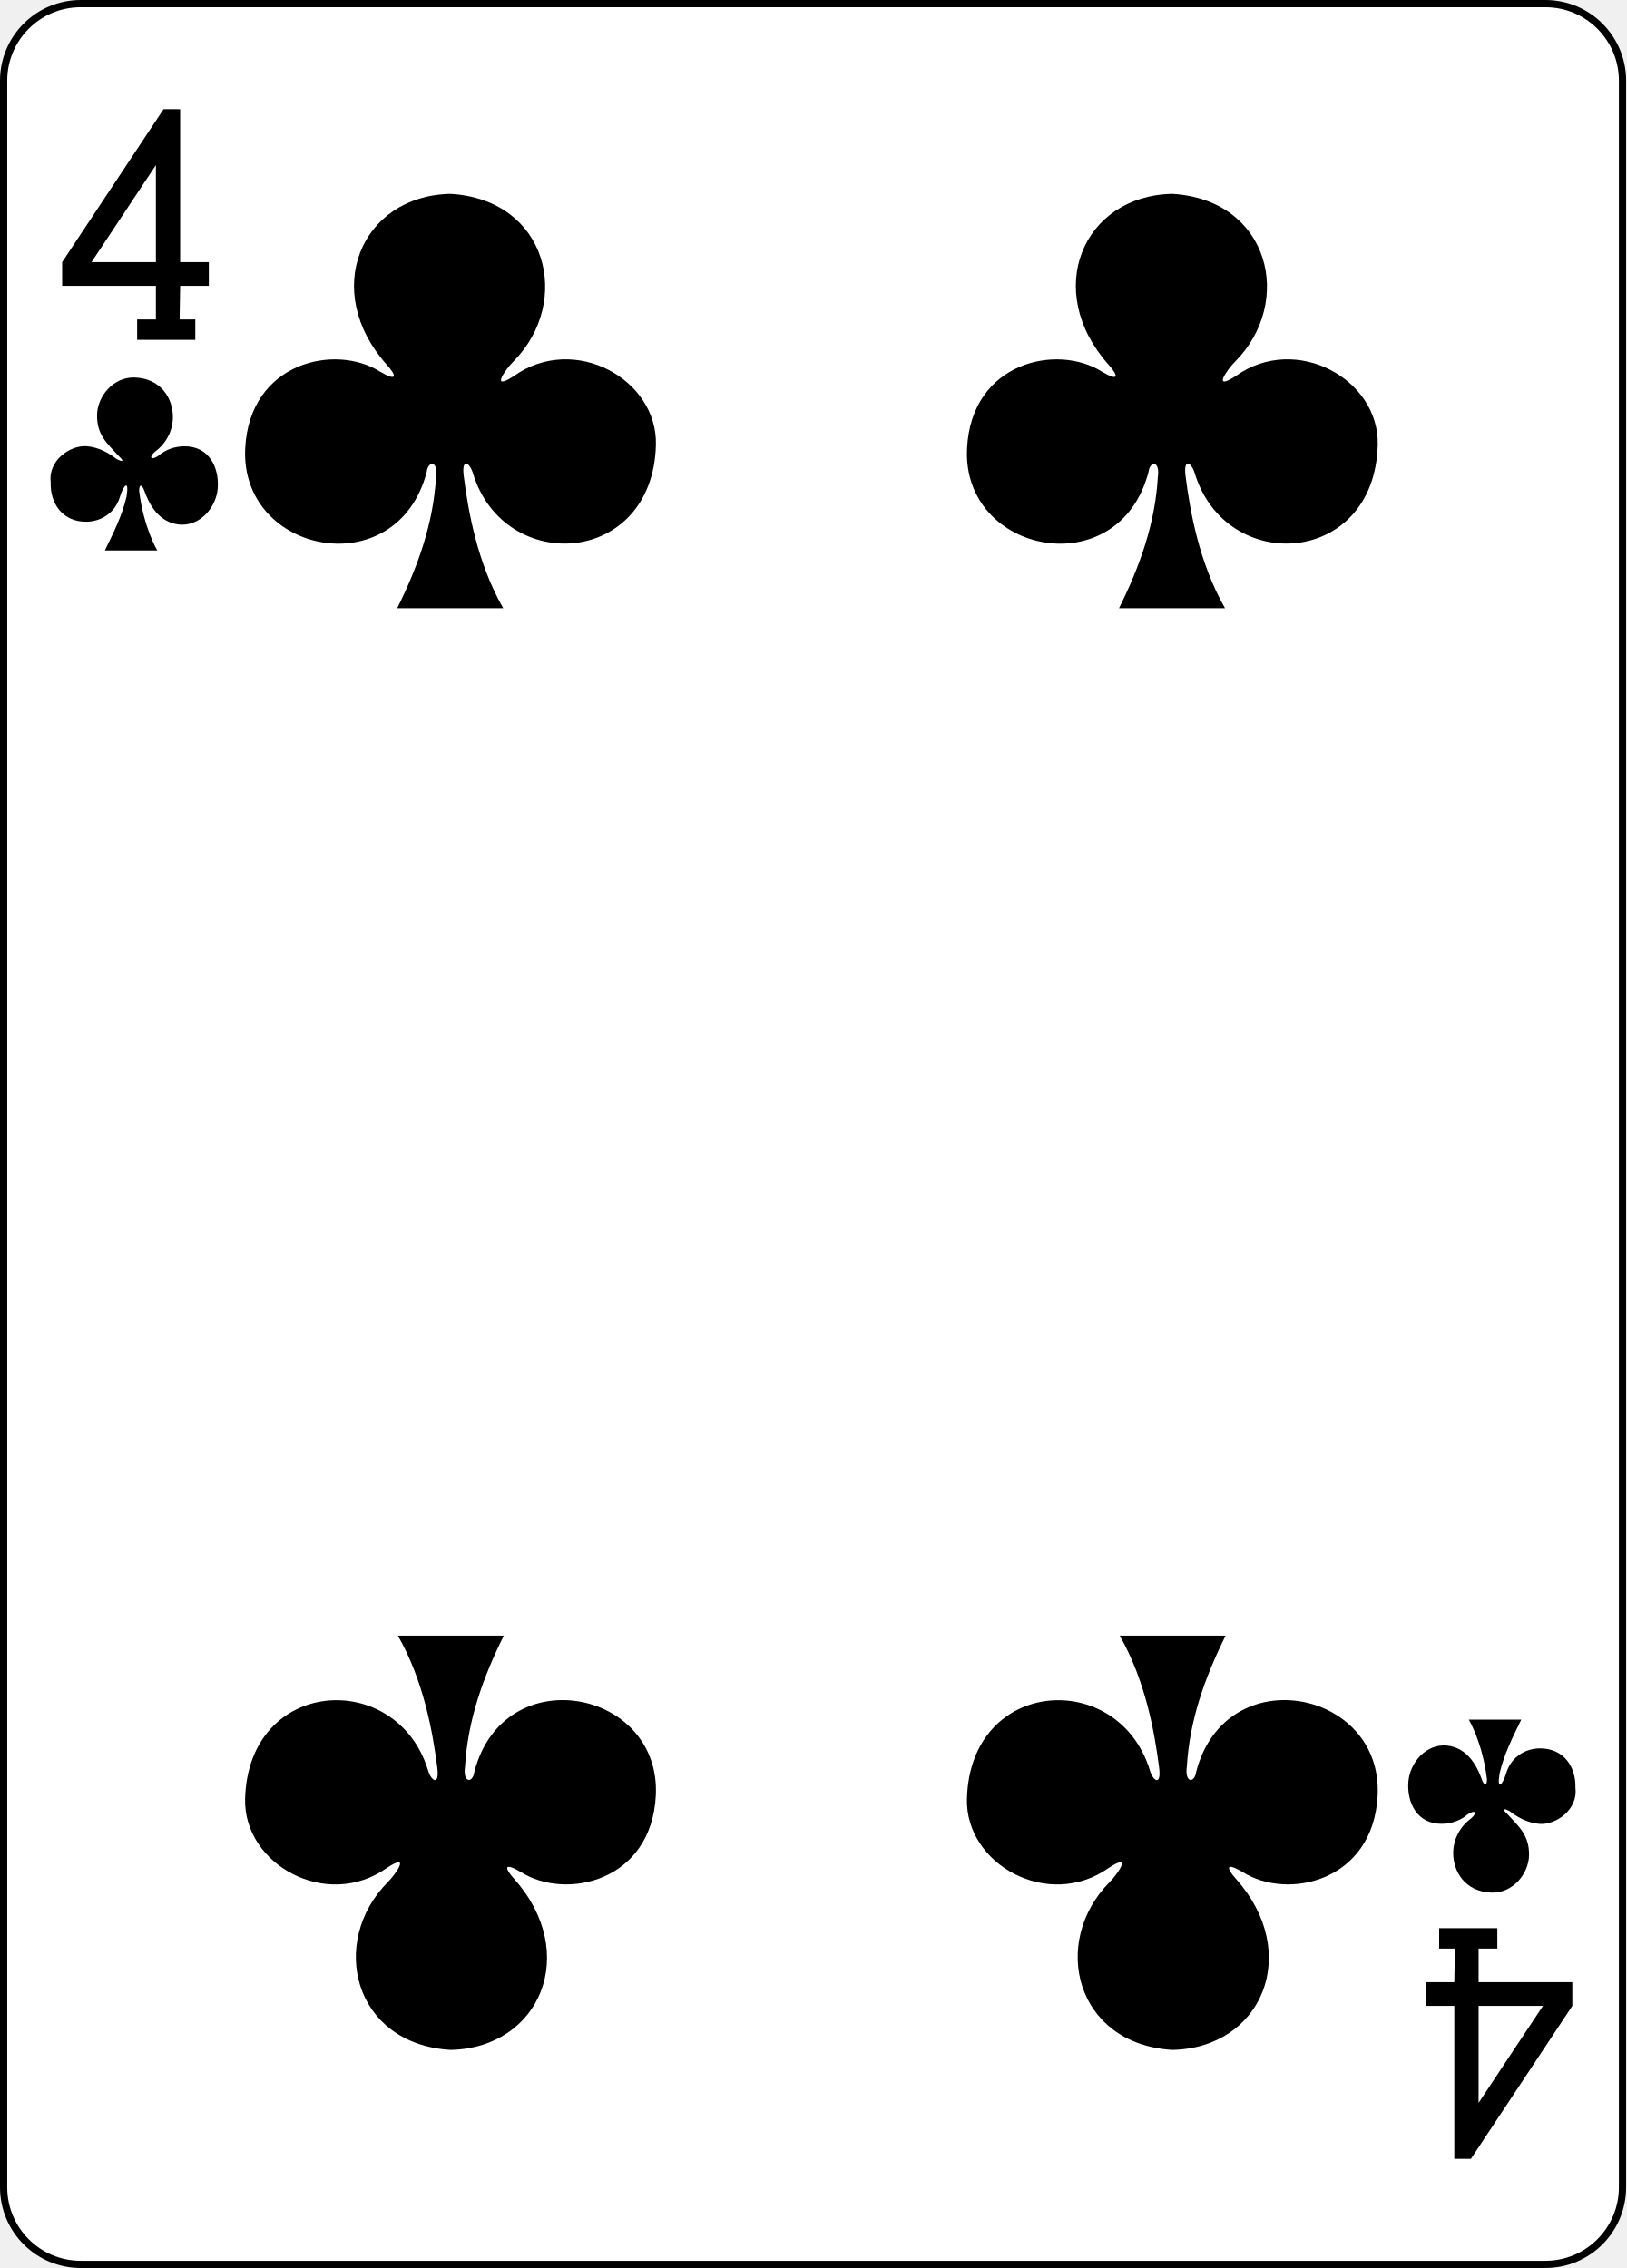
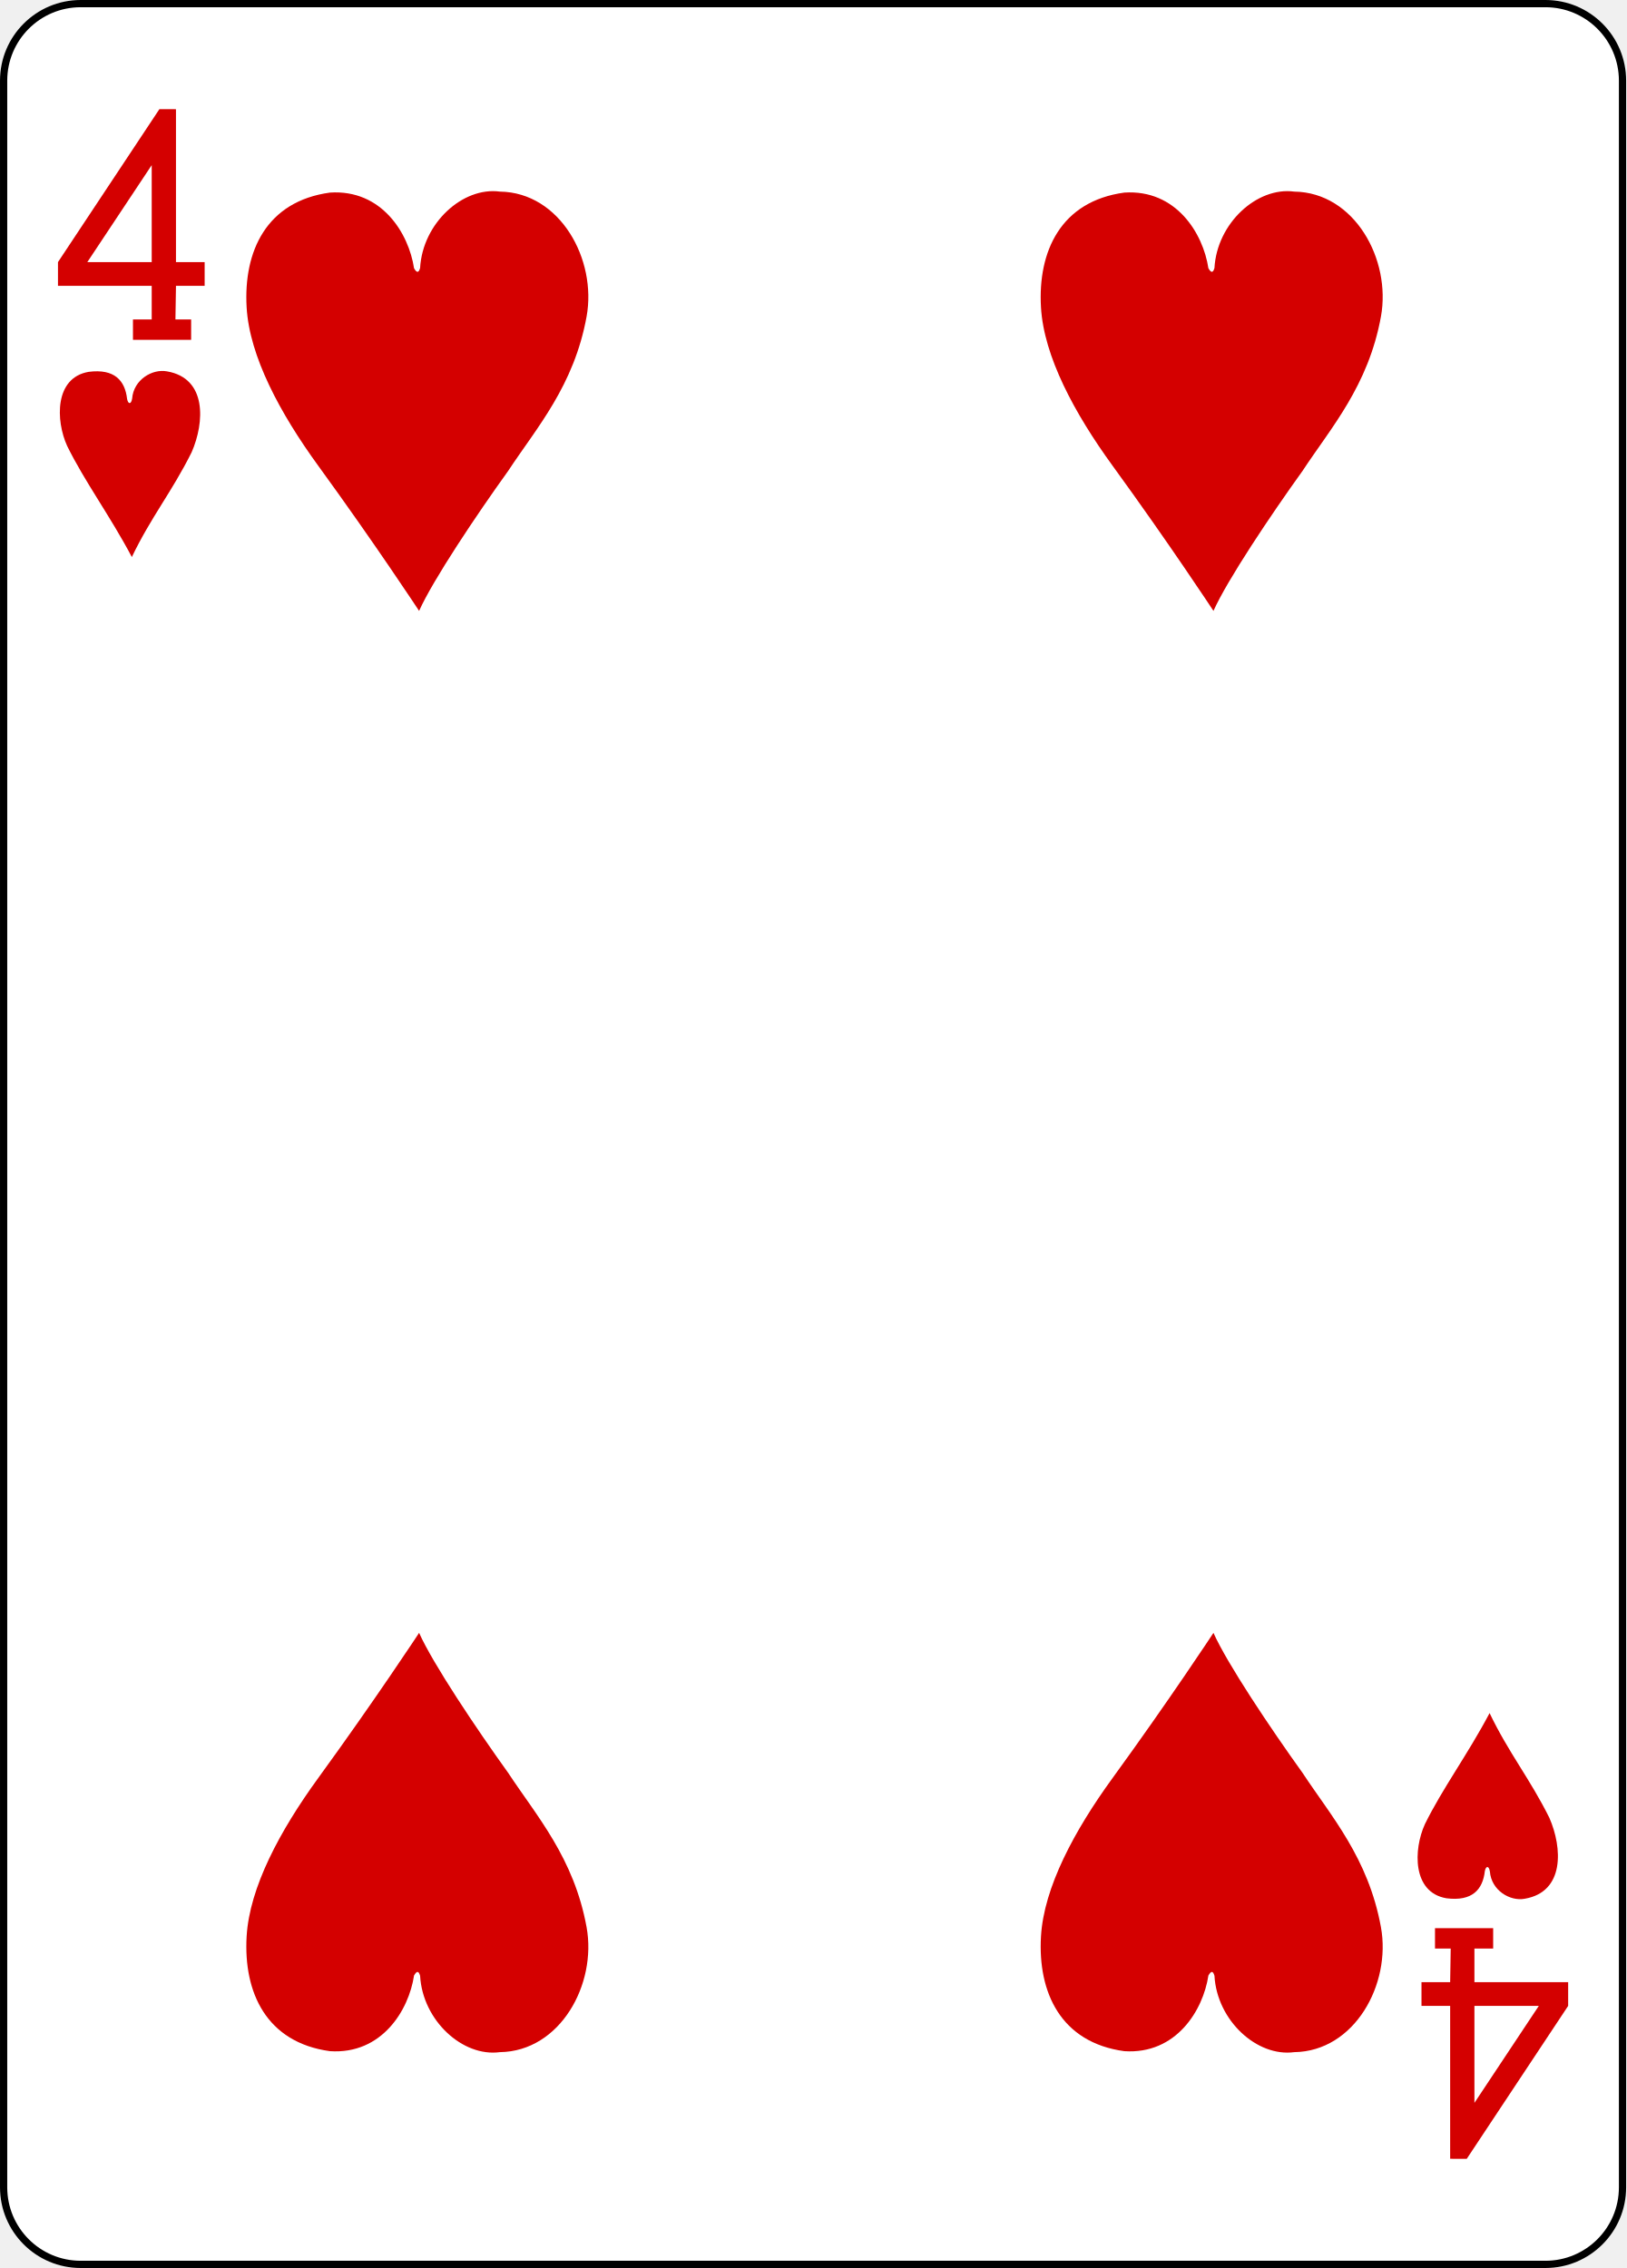
- <svg xmlns="http://www.w3.org/2000/svg" version="1.1" id="svg4423" height="312.808" width="224.225">
+ <svg xmlns="http://www.w3.org/2000/svg" width="224.225" height="312.808" id="svg4423" version="1.1">
  <defs id="defs4425" />
  <g id="layer1" transform="translate(-259.9347,-369.7772)">
-     <g style="display:inline" transform="translate(-1383.997,92.13511)" id="g3764">
-       <g id="g6699">
-         <g id="g8365">
-           <g id="g8902-1" style="display:inline" transform="translate(-5059.956,3024.952)">
-             <rect ry="10.63" rx="10.63" style="display:inline;fill:#ffffff;fill-opacity:1;stroke:#000000;stroke-width:0.997;stroke-miterlimit:4;stroke-dasharray:none;stroke-opacity:1" id="rect6353-4" width="223.228" height="311.811" x="6704.386" y="-2746.811" />
-             <g id="g8591-2" transform="matrix(0.3010621,0,0,0.3010621,5623.293,-1949.67)" />
+     <g transform="translate(-1760.077,198.1498)" id="g8925" style="display:inline">
+       <g id="g8796">
+         <g transform="translate(-4683.875,2918.937)" id="g8902">
+           <rect ry="10.63" rx="10.63" style="display:inline;fill:#ffffff;fill-opacity:1;stroke:#000000;stroke-width:0.997;stroke-miterlimit:4;stroke-dasharray:none;stroke-opacity:1" id="rect6353" width="223.228" height="311.811" x="6704.386" y="-2746.811" />
+           <g id="g8591" transform="matrix(0.3010621,0,0,0.3010621,5623.293,-1949.67)">
+             <path style="display:inline;fill:#d40000;fill-opacity:1" d="m 3650.172,-2493.73 0,-9.344 8.586,0 0,-15.399 -42.931,0 0,-10.865 46.453,-70.079 7.591,0.026 0,70.053 13.132,0 0,10.865 -13.132,0 -0.253,15.399 7.197,0 0,9.344 z m 8.586,-80.04 -29.493,44.432 29.493,0 z" id="path7104" />
+             <path id="path7159" d="m 4273.157,-1766.094 0,9.344 -8.586,0 0,15.399 42.931,0 0,10.865 -46.453,70.079 -7.591,-0.026 0,-70.053 -13.132,0 0,-10.865 13.132,0 0.253,-15.399 -7.197,0 0,-9.344 z m -8.586,80.04 29.493,-44.432 -29.493,0 z" style="display:inline;fill:#d40000;fill-opacity:1" />
          </g>
        </g>
-         <g id="g6689" transform="translate(0.5763661,-2.2365113e-5)">
-           <path transform="matrix(0.3010621,0,0,0.3010621,563.3368,1075.282)" id="path7104-3" d="m 3650.172,-2493.73 0,-9.344 8.586,0 0,-15.399 -42.931,0 0,-10.865 46.453,-70.079 7.591,0.026 0,70.053 13.132,0 0,10.865 -13.132,0 -0.253,15.399 7.197,0 0,9.344 z m 8.586,-80.04 -29.493,44.432 29.493,0 z" style="display:inline;fill:#000000;fill-opacity:1" />
-           <path transform="matrix(0.3010621,0,0,0.3010621,563.3368,1075.282)" style="display:inline;fill:#000000;fill-opacity:1" d="m 4273.157,-1766.094 0,9.344 -8.586,0 0,15.399 42.931,0 0,10.865 -46.453,70.079 -7.591,-0.026 0,-70.053 -13.132,0 0,-10.865 13.132,0 0.253,-15.399 -7.197,0 0,-9.344 z m -8.586,80.04 29.493,-44.432 -29.493,0 z" id="path7159-2" />
-           <path style="display:inline;fill:#000000;fill-opacity:1" d="m 1797.658,361.522 c 2.879,-5.776 4.976,-11.701 5.348,-18.037 0.342,-2.332 -1.075,-2.371 -1.288,-0.729 -4.076,15.593 -25.763,11.37 -25.017,-3.297 0.605,-11.895 12.419,-14.454 18.582,-10.565 2.434,1.433 2.296,0.575 0.968,-0.912 -9.155,-10.211 -3.61,-23.362 8.761,-23.602 13.38,0.793 16.851,14.87 8.644,23.148 -1.021,0.995 -3.284,4.191 0.123,1.956 8.287,-5.888 19.787,0.443 19.553,9.521 -0.433,16.739 -20.839,17.987 -25.203,4.006 -0.42,-1.55 -1.629,-2.329 -1.295,0.304 0.605,4.767 1.857,11.953 5.437,18.206 z" id="path3251" />
-           <path id="path3253" d="m 1698.126,361.522 c 2.879,-5.776 4.976,-11.701 5.348,-18.037 0.342,-2.332 -1.075,-2.371 -1.288,-0.729 -4.076,15.593 -25.763,11.37 -25.017,-3.297 0.605,-11.895 12.419,-14.454 18.582,-10.565 2.434,1.433 2.296,0.575 0.968,-0.912 -9.155,-10.211 -3.61,-23.362 8.761,-23.602 13.38,0.793 16.851,14.87 8.644,23.148 -1.021,0.995 -3.284,4.191 0.123,1.956 8.287,-5.888 19.787,0.443 19.553,9.521 -0.433,16.739 -20.839,17.987 -25.203,4.006 -0.42,-1.55 -1.629,-2.329 -1.295,0.304 0.605,4.767 1.857,11.953 5.437,18.206 z" style="display:inline;fill:#000000;fill-opacity:1" />
-           <path style="display:inline;fill:#000000;fill-opacity:1" d="m 1812.36,503.228 c -2.879,5.775 -4.976,11.701 -5.348,18.037 -0.342,2.332 1.075,2.371 1.288,0.729 4.076,-15.593 25.763,-11.37 25.017,3.296 -0.605,11.895 -12.419,14.454 -18.582,10.565 -2.434,-1.433 -2.296,-0.575 -0.968,0.912 9.155,10.211 3.61,23.362 -8.761,23.602 -13.38,-0.793 -16.851,-14.87 -8.644,-23.148 1.021,-0.995 3.284,-4.191 -0.123,-1.956 -8.287,5.888 -19.787,-0.443 -19.553,-9.521 0.433,-16.739 20.839,-17.987 25.203,-4.006 0.42,1.55 1.629,2.329 1.295,-0.304 -0.605,-4.767 -1.857,-11.953 -5.437,-18.206 z" id="path3401" />
-           <path id="path3403" d="m 1712.828,503.228 c -2.879,5.775 -4.976,11.701 -5.348,18.037 -0.342,2.332 1.075,2.371 1.288,0.729 4.076,-15.593 25.763,-11.37 25.017,3.296 -0.605,11.895 -12.419,14.454 -18.582,10.565 -2.434,-1.433 -2.296,-0.575 -0.968,0.912 9.155,10.211 3.61,23.362 -8.761,23.602 -13.38,-0.793 -16.851,-14.87 -8.644,-23.148 1.021,-0.995 3.284,-4.191 -0.123,-1.956 -8.287,5.888 -19.787,-0.443 -19.553,-9.521 0.433,-16.739 20.839,-17.987 25.203,-4.006 0.42,1.55 1.629,2.329 1.295,-0.304 -0.605,-4.767 -1.857,-11.953 -5.437,-18.206 z" style="display:inline;fill:#000000;fill-opacity:1" />
-           <path style="display:inline;fill:#000000;fill-opacity:1" d="m 1657.813,353.562 c 1.192,-2.445 2.352,-4.721 2.984,-7.401 0.419,-2.528 -0.438,-1.589 -0.925,0.068 -0.721,2.297 -2.723,3.344 -4.58,3.369 -3.371,0.045 -5.053,-2.604 -4.948,-5.454 -0.368,-2.999 2.671,-5.12 4.962,-4.957 1.722,0.123 3.224,1.052 4.133,1.775 0.596,0.315 1.234,0.455 0.345,-0.358 -1.678,-1.833 -3.077,-2.964 -3.046,-5.711 0.029,-2.579 2.233,-5.268 5.155,-5.184 3.651,0.105 5.312,2.89 5.303,5.481 -0.01,1.888 -0.954,3.626 -2.411,4.703 -0.944,0.766 -0.679,1.34 0.398,0.615 1.035,-0.892 2.267,-1.283 3.545,-1.31 3.49,-0.055 4.855,2.961 4.655,5.764 -0.187,2.626 -2.423,5.328 -5.369,5.022 -2.631,-0.301 -4.013,-2.51 -4.805,-4.777 -0.262,-0.695 -0.676,-0.883 -0.664,0.153 0.608,5.057 2.492,8.204 2.505,8.202 z" id="path3458" />
-           <path style="display:inline;fill:#000000;fill-opacity:1" d="m 1853.121,514.821 c -1.192,2.445 -2.352,4.721 -2.984,7.401 -0.419,2.528 0.438,1.589 0.925,-0.068 0.721,-2.297 2.723,-3.344 4.58,-3.369 3.371,-0.045 5.053,2.604 4.948,5.454 0.368,2.999 -2.671,5.12 -4.962,4.957 -1.722,-0.123 -3.224,-1.052 -4.133,-1.775 -0.596,-0.315 -1.234,-0.455 -0.345,0.358 1.678,1.833 3.077,2.964 3.046,5.711 -0.029,2.579 -2.233,5.268 -5.155,5.184 -3.651,-0.105 -5.312,-2.89 -5.303,-5.481 0.01,-1.888 0.954,-3.626 2.411,-4.703 0.944,-0.766 0.679,-1.34 -0.398,-0.615 -1.035,0.892 -2.267,1.283 -3.545,1.31 -3.49,0.055 -4.855,-2.961 -4.655,-5.764 0.187,-2.626 2.423,-5.328 5.369,-5.022 2.631,0.301 4.013,2.51 4.805,4.777 0.262,0.695 0.676,0.883 0.664,-0.153 -0.608,-5.057 -2.492,-8.204 -2.505,-8.202 z" id="path3482" />
-         </g>
      </g>
+       <path style="display:inline;fill:#d40000;fill-opacity:1" d="m 2029.266,233.121 c -1.583,-3.472 -1.757,-9.405 2.971,-10.208 3.562,-0.458 5.012,1.198 5.3,3.742 0.142,0.743 0.562,0.788 0.695,-0.058 0.204,-2.609 2.787,-4.133 4.806,-3.75 5.527,0.945 5.204,7.028 3.398,11.156 -2.731,5.479 -5.601,8.938 -8.245,14.452 -3.038,-5.741 -6.507,-10.405 -8.926,-15.333 z" id="path8638" />
+       <path id="path8520" d="m 2065.508,198.19 c 7.144,-0.474 10.868,5.627 11.595,10.436 0.433,0.764 0.671,0.549 0.837,-0.042 0.349,-6.174 5.875,-11.22 10.993,-10.53 8.328,0.108 13.389,9.375 11.966,17.219 -1.738,9.582 -6.9,15.351 -10.808,21.293 -4.421,6.152 -10.373,15.04 -12.29,19.317 0,0 -6.048,-9.205 -13.917,-20.03 -5.262,-7.239 -9.473,-15.082 -9.865,-21.835 -0.448,-7.715 2.719,-14.632 11.489,-15.828 z" style="display:inline;fill:#d40000;fill-opacity:1" />
+       <path id="path8522" d="m 2175.041,198.19 c 7.144,-0.474 10.868,5.627 11.595,10.436 0.433,0.764 0.671,0.549 0.837,-0.042 0.349,-6.174 5.875,-11.22 10.993,-10.53 8.328,0.108 13.389,9.375 11.966,17.219 -1.738,9.582 -6.9,15.351 -10.808,21.293 -4.421,6.152 -10.373,15.04 -12.29,19.317 0,0 -6.048,-9.205 -13.917,-20.03 -5.262,-7.239 -9.473,-15.082 -9.865,-21.835 -0.448,-7.715 2.719,-14.632 11.489,-15.828 z" style="display:inline;fill:#d40000;fill-opacity:1" />
+       <path id="path8584" d="m 2065.508,454.53 c 7.144,0.474 10.868,-5.627 11.595,-10.436 0.433,-0.764 0.671,-0.549 0.837,0.042 0.349,6.174 5.875,11.22 10.993,10.53 8.328,-0.108 13.389,-9.375 11.966,-17.219 -1.738,-9.582 -6.9,-15.351 -10.808,-21.293 -4.421,-6.152 -10.373,-15.04 -12.29,-19.317 0,0 -6.048,9.205 -13.917,20.03 -5.262,7.239 -9.473,15.082 -9.865,21.835 -0.448,7.715 2.719,14.632 11.489,15.828 z" style="display:inline;fill:#d40000;fill-opacity:1" />
+       <path id="path8586" d="m 2175.041,454.53 c 7.144,0.474 10.868,-5.627 11.595,-10.436 0.433,-0.764 0.671,-0.549 0.837,0.042 0.349,6.174 5.875,11.22 10.993,10.53 8.328,-0.108 13.389,-9.375 11.966,-17.219 -1.738,-9.582 -6.9,-15.351 -10.808,-21.293 -4.421,-6.152 -10.373,-15.04 -12.29,-19.317 0,0 -6.048,9.205 -13.917,20.03 -5.262,7.239 -9.473,15.082 -9.865,21.835 -0.448,7.715 2.719,14.632 11.489,15.828 z" style="display:inline;fill:#d40000;fill-opacity:1" />
+       <path id="path8654" d="m 2216.485,423.233 c -1.583,3.472 -1.757,9.405 2.971,10.208 3.562,0.458 5.012,-1.198 5.3,-3.742 0.142,-0.743 0.562,-0.788 0.695,0.058 0.204,2.609 2.787,4.133 4.806,3.75 5.527,-0.945 5.204,-7.028 3.398,-11.156 -2.731,-5.479 -5.601,-8.938 -8.245,-14.452 -3.038,5.741 -6.507,10.405 -8.926,15.333 z" style="display:inline;fill:#d40000;fill-opacity:1" />
    </g>
  </g>
</svg>
